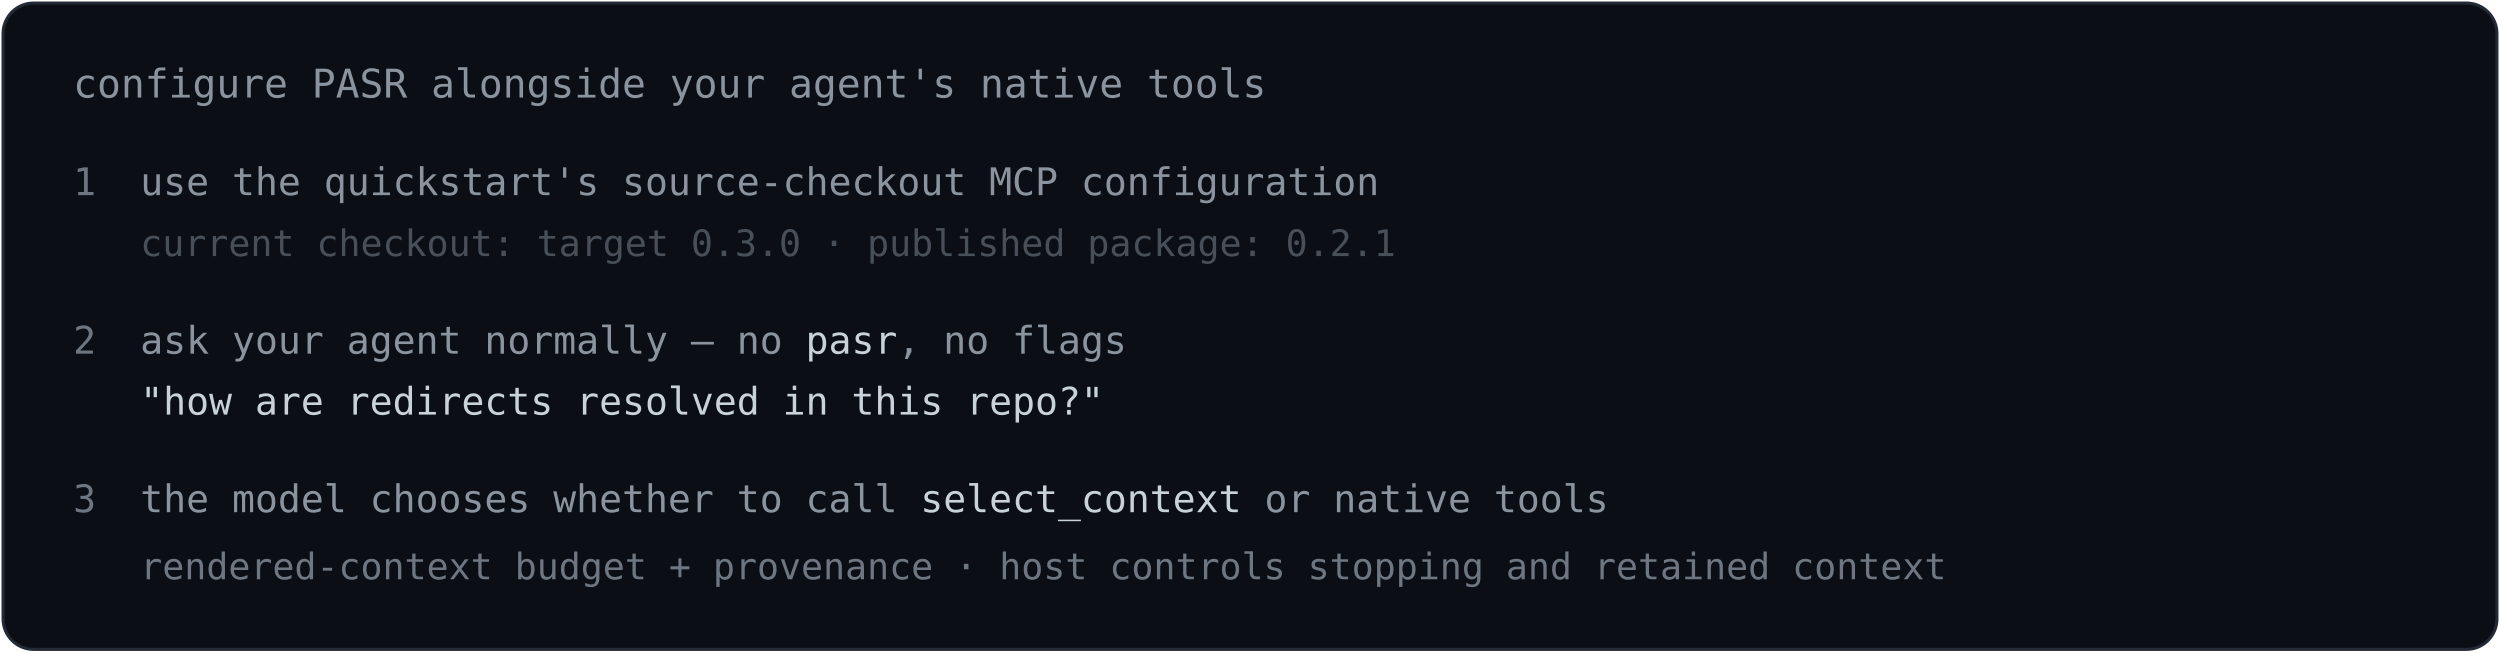
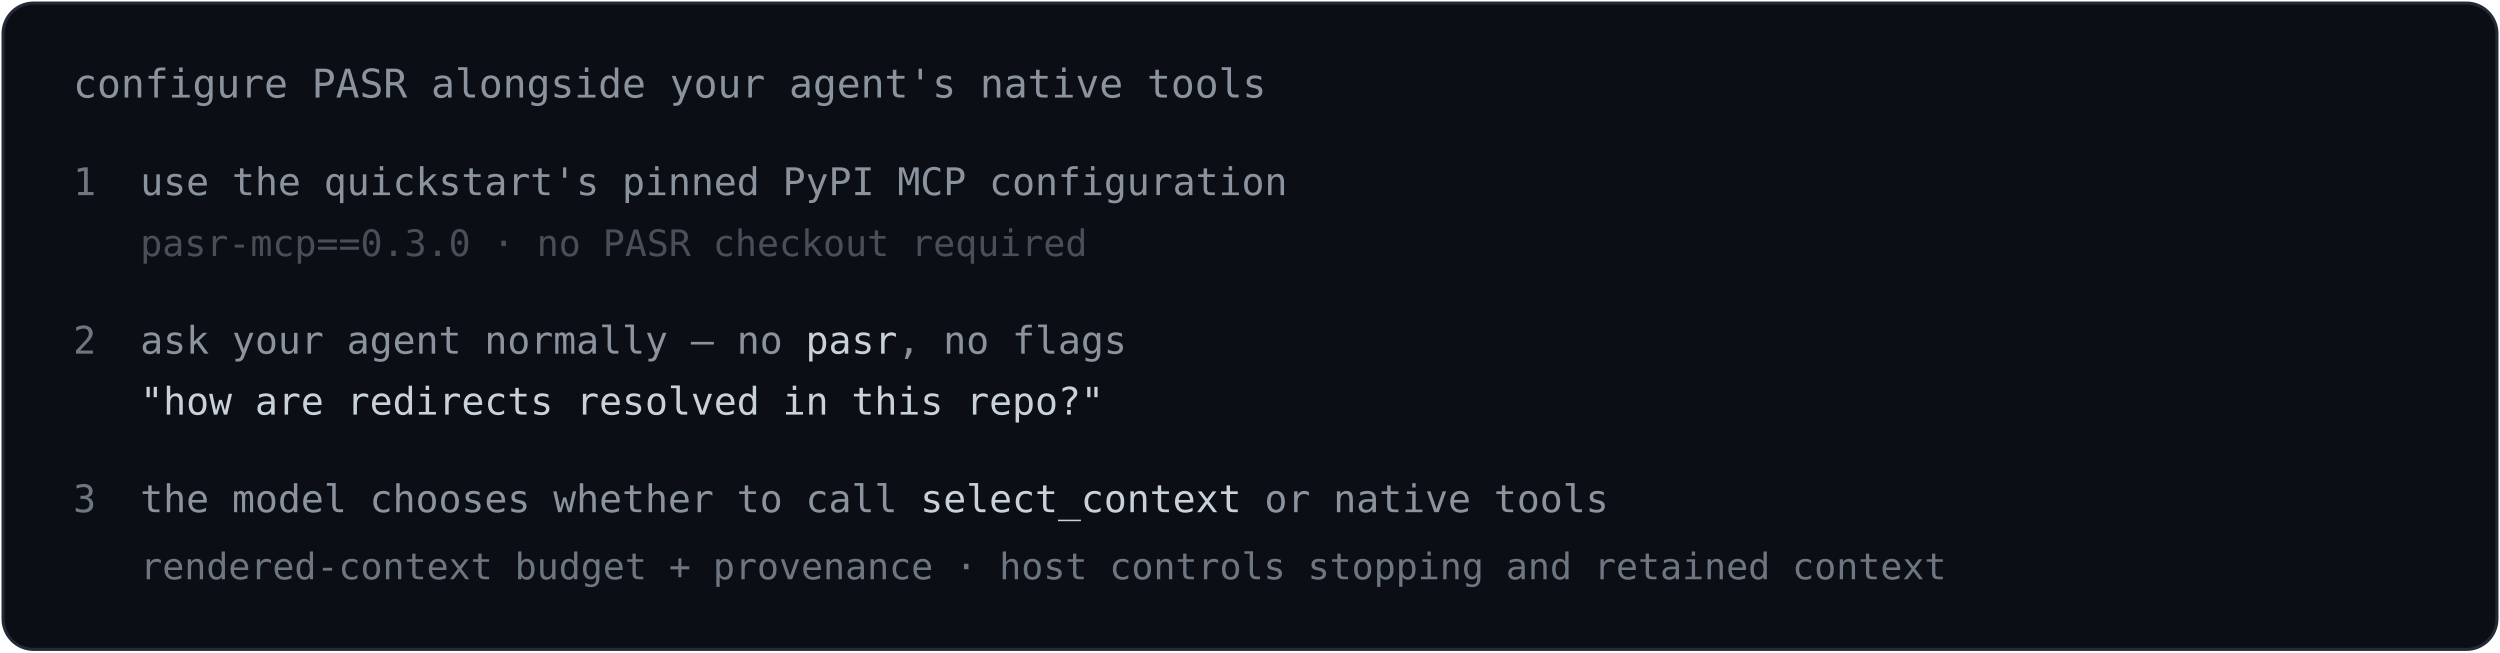
<svg xmlns="http://www.w3.org/2000/svg" viewBox="0 0 820 214" font-family="ui-monospace, SFMono-Regular, Menlo, Consolas, 'DejaVu Sans Mono', monospace">
  <rect x="1" y="1" width="818" height="212" rx="10" fill="#0b0e14" stroke="#232a36" />
  <text x="24" y="32" font-size="13" fill="#8b949e">configure PASR alongside your agent's native tools</text>
  <text x="24" y="64" font-size="12.5" fill="#6e7681">1</text>
-   <text x="46" y="64" font-size="12.5" fill="#8b949e">use the quickstart's source-checkout MCP configuration</text>
-   <text x="46" y="84" font-size="12" fill="#484f58">current checkout: target 0.3.0 · published package: 0.2.1</text>
+   <text x="46" y="64" font-size="12.5" fill="#8b949e">use the quickstart's pinned PyPI MCP configuration</text>
+   <text x="46" y="84" font-size="12" fill="#484f58">pasr-mcp==0.3.0 · no PASR checkout required</text>
  <text x="24" y="116" font-size="12.5" fill="#6e7681">2</text>
  <text x="46" y="116" font-size="12.5" fill="#8b949e">ask your agent normally — no <tspan fill="#c9d1d9">pasr</tspan>, no flags</text>
  <text x="46" y="136" font-size="12.5" fill="#c9d1d9">"how are redirects resolved in this repo?"</text>
  <text x="24" y="168" font-size="12.5" fill="#6e7681">3</text>
  <text x="46" y="168" font-size="12.5" fill="#8b949e">the model chooses whether to call <tspan fill="#c9d1d9">select_context</tspan> or native tools</text>
  <text x="46" y="190" font-size="12" fill="#6e7681">rendered-context budget + provenance · host controls stopping and retained context</text>
</svg>
